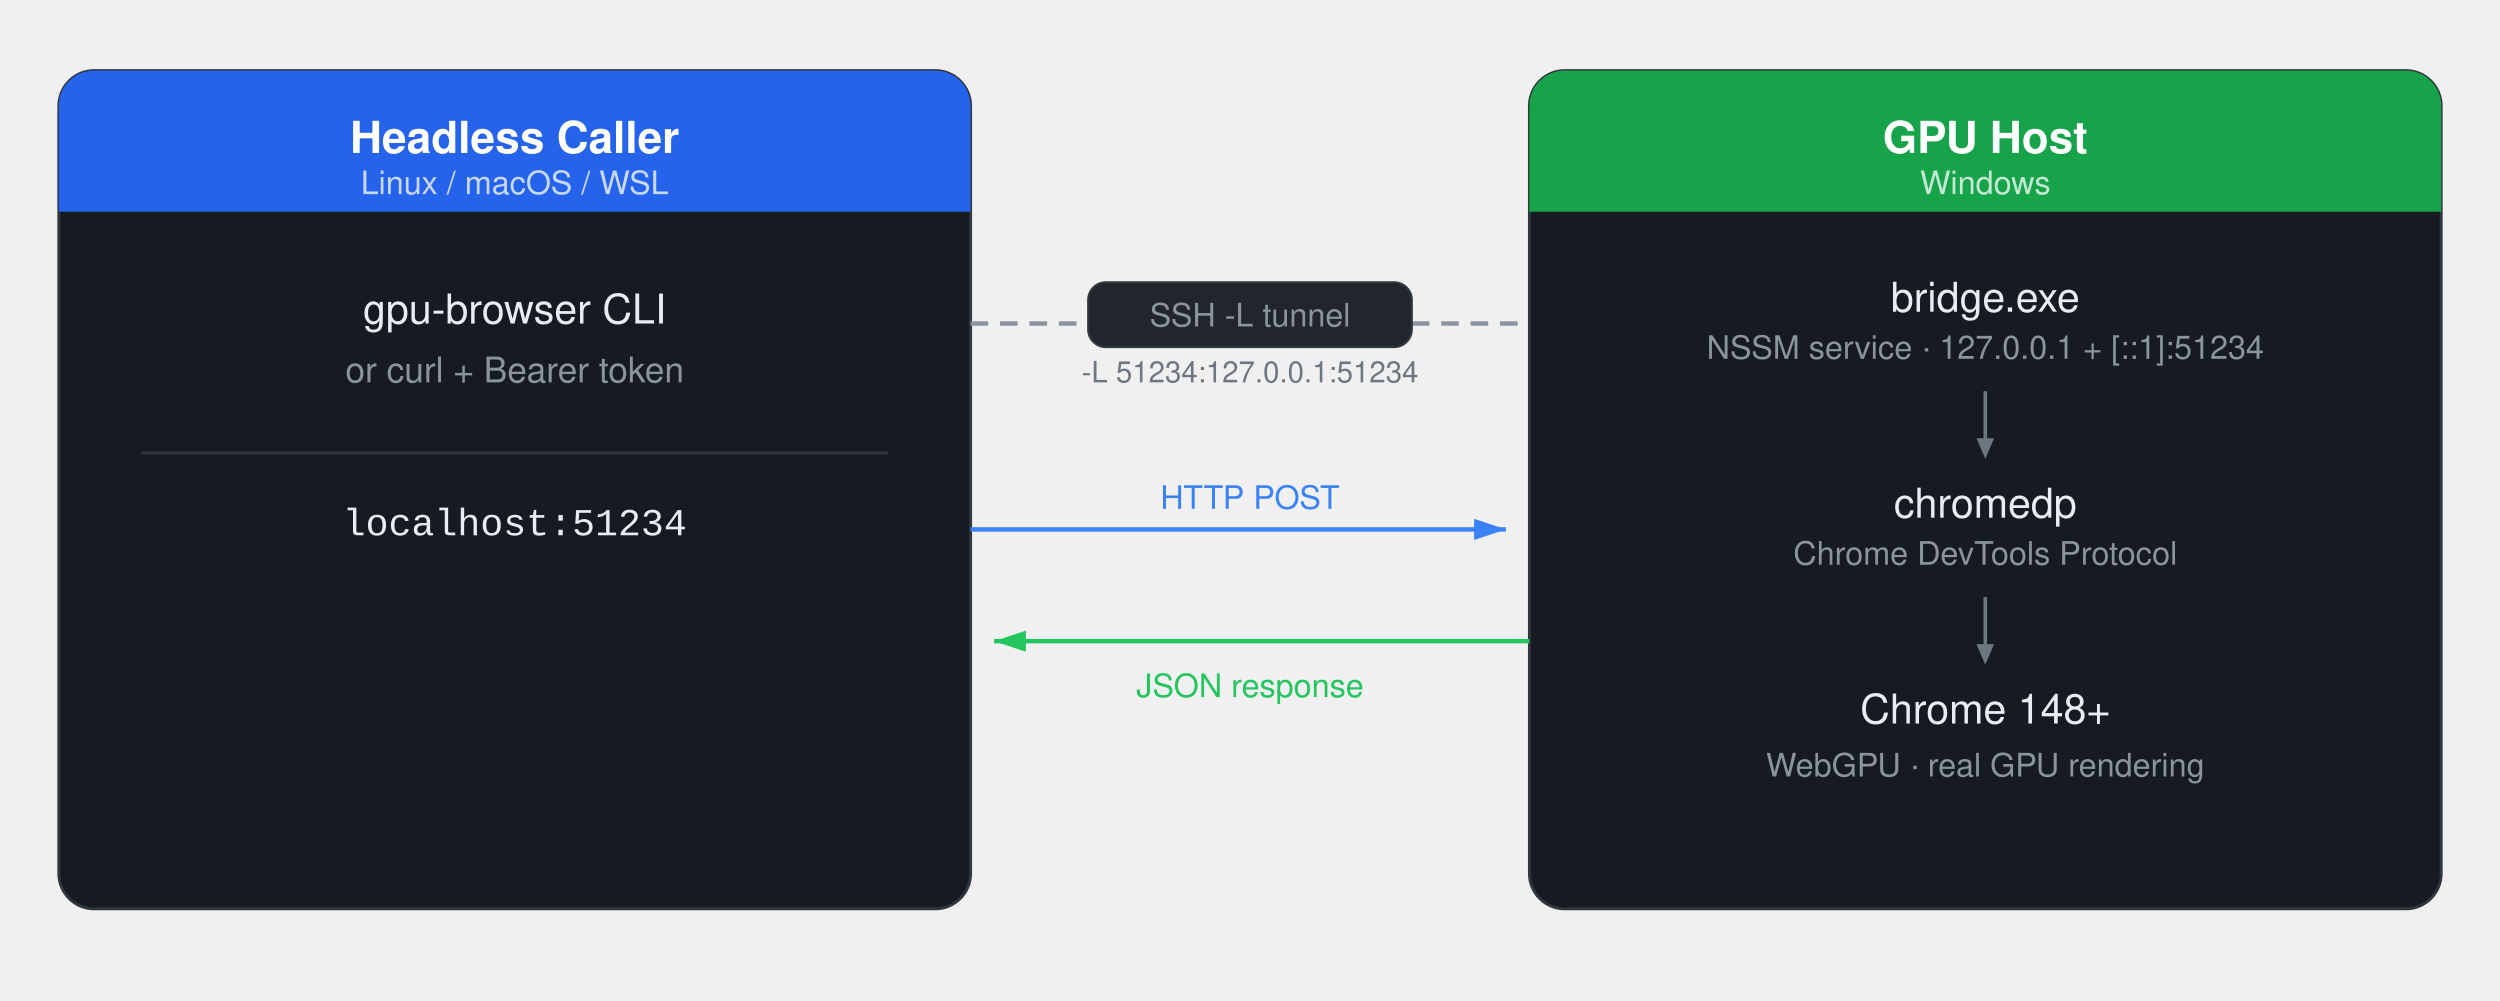
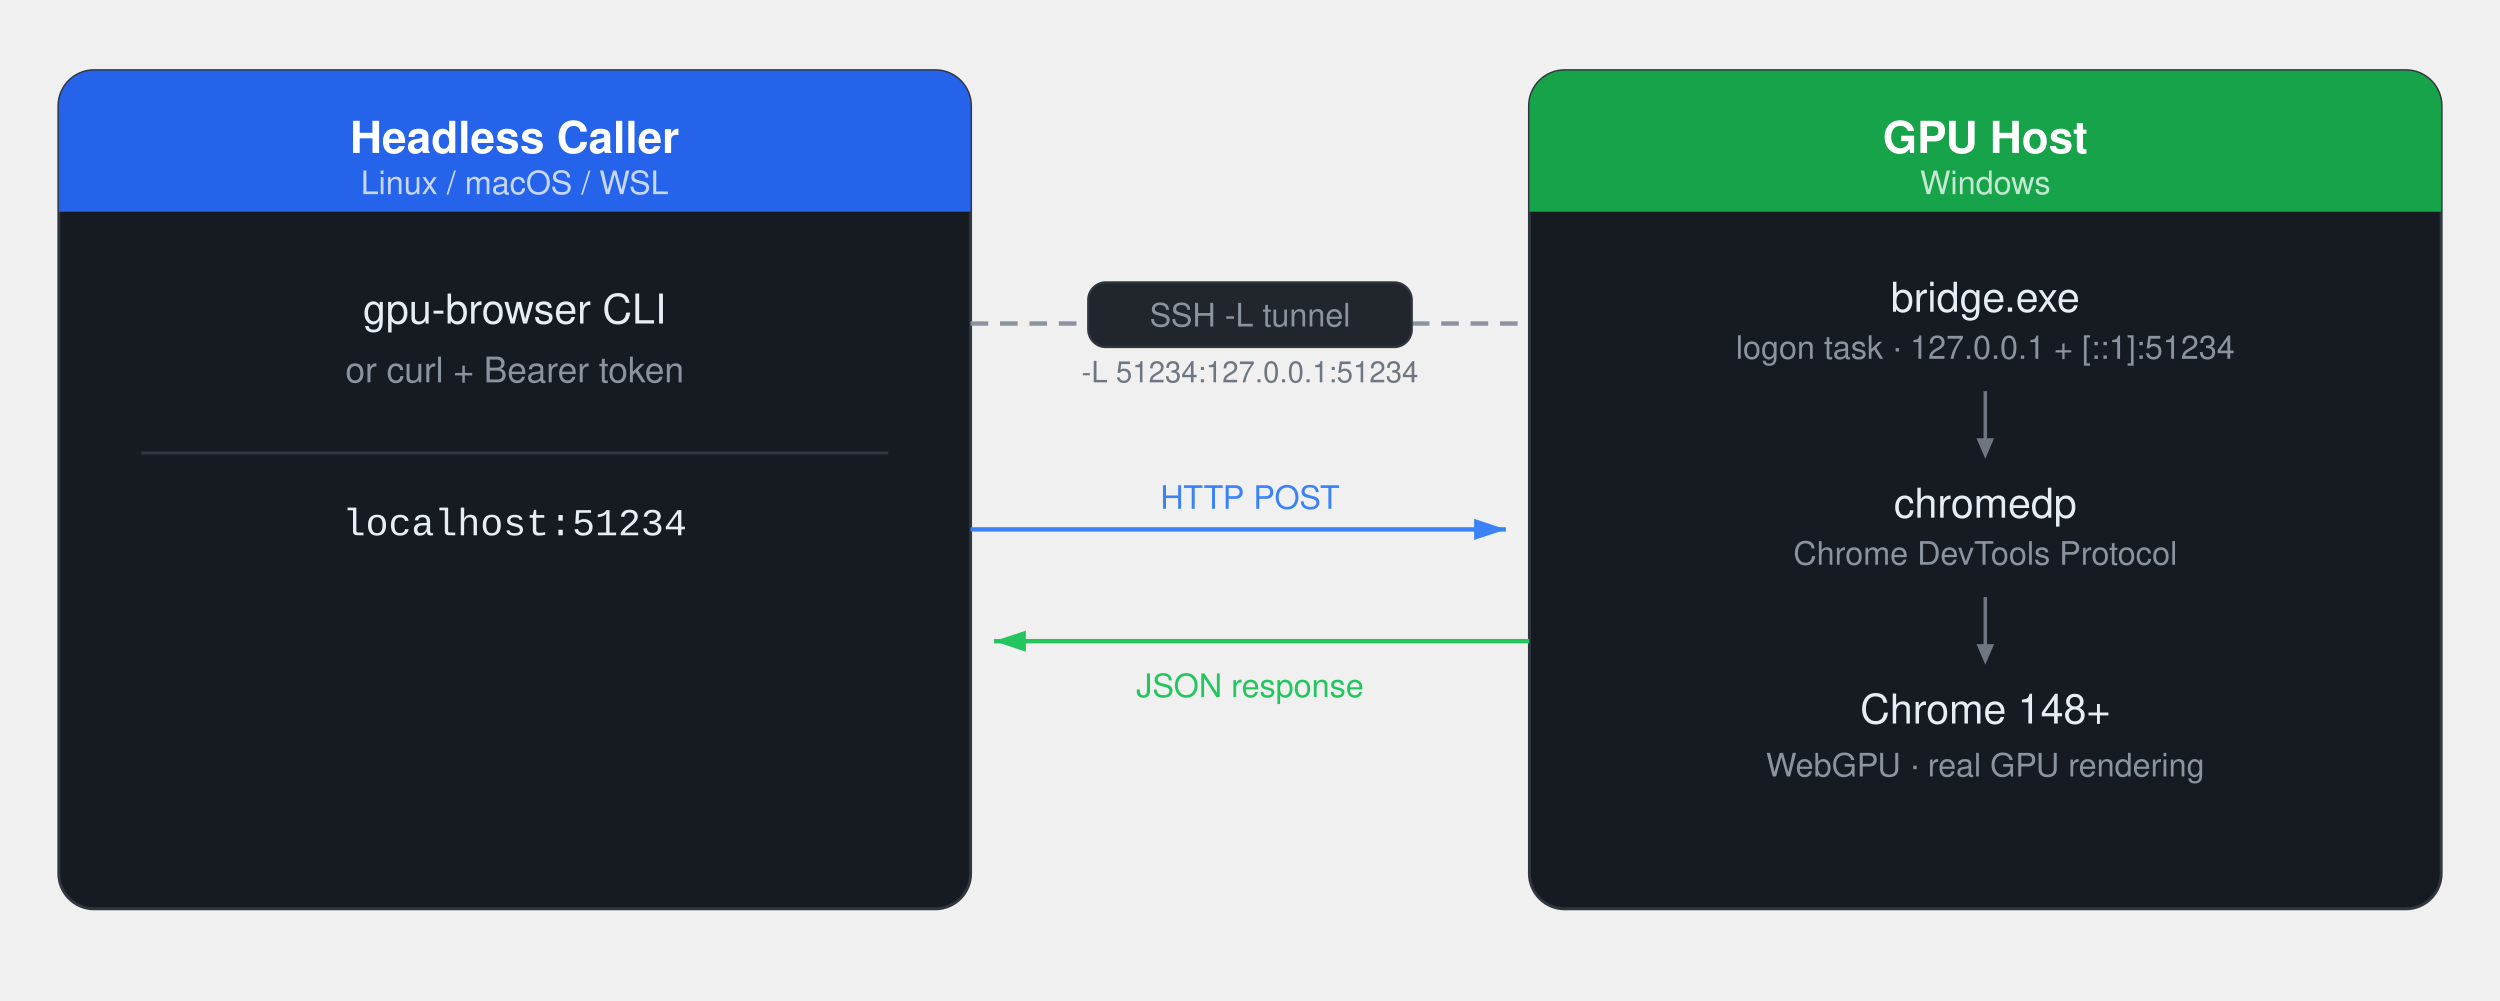
<svg xmlns="http://www.w3.org/2000/svg" viewBox="0 0 850 340">
  <style>
    text { font-family: -apple-system, BlinkMacSystemFont, 'Segoe UI', Helvetica, Arial, sans-serif; }
    .mono { font-family: 'SFMono-Regular', Consolas, 'Liberation Mono', Menlo, monospace; }
  </style>
  <defs>
    <marker id="ah-blue" viewBox="0 0 10 7" refX="9" refY="3.5" markerWidth="8" markerHeight="6" orient="auto">
      <polygon points="0,0.5 9,3.5 0,6.5" fill="#3b82f6" />
    </marker>
    <marker id="ah-green" viewBox="0 0 10 7" refX="9" refY="3.5" markerWidth="8" markerHeight="6" orient="auto">
      <polygon points="0,0.5 9,3.5 0,6.5" fill="#22c55e" />
    </marker>
  </defs>
  <rect x="20" y="24" width="310" height="285" rx="12" fill="#161b22" stroke="#30363d" />
  <path d="M20,36 A12,12 0 0 1 32,24 L318,24 A12,12 0 0 1 330,36 L330,72 L20,72Z" fill="#2563eb" />
  <text x="175" y="52" text-anchor="middle" fill="#fff" font-size="15" font-weight="600">Headless Caller</text>
  <text x="175" y="66" text-anchor="middle" fill="rgba(255,255,255,0.75)" font-size="11">Linux / macOS / WSL</text>
  <text x="175" y="110" text-anchor="middle" fill="#e6edf3" font-size="14" font-weight="500">gpu-browser CLI</text>
  <text x="175" y="130" text-anchor="middle" fill="#8b949e" font-size="12">or curl + Bearer token</text>
  <line x1="48" y1="154" x2="302" y2="154" stroke="#30363d" />
  <text x="175" y="182" text-anchor="middle" fill="#e6edf3" font-size="13" font-weight="500" class="mono">localhost:51234</text>
  <rect x="520" y="24" width="310" height="285" rx="12" fill="#161b22" stroke="#30363d" />
  <path d="M520,36 A12,12 0 0 1 532,24 L818,24 A12,12 0 0 1 830,36 L830,72 L520,72Z" fill="#16a34a" />
  <text x="675" y="52" text-anchor="middle" fill="#fff" font-size="15" font-weight="600">GPU Host</text>
  <text x="675" y="66" text-anchor="middle" fill="rgba(255,255,255,0.75)" font-size="11">Windows</text>
  <text x="675" y="106" text-anchor="middle" fill="#e6edf3" font-size="14" font-weight="500">bridge.exe</text>
-   <text x="675" y="122" text-anchor="middle" fill="#8b949e" font-size="11">NSSM service · 127.0.0.1 + [::1]:51234</text>
+   <text x="675" y="122" text-anchor="middle" fill="#8b949e" font-size="11">logon task · 127.0.0.1 + [::1]:51234</text>
  <line x1="675" y1="133" x2="675" y2="152" stroke="#6e7681" stroke-width="1.2" />
  <polygon points="672,149 675,156 678,149" fill="#6e7681" />
  <text x="675" y="176" text-anchor="middle" fill="#e6edf3" font-size="14" font-weight="500">chromedp</text>
  <text x="675" y="192" text-anchor="middle" fill="#8b949e" font-size="11">Chrome DevTools Protocol</text>
  <line x1="675" y1="203" x2="675" y2="222" stroke="#6e7681" stroke-width="1.2" />
  <polygon points="672,219 675,226 678,219" fill="#6e7681" />
  <text x="675" y="246" text-anchor="middle" fill="#e6edf3" font-size="14" font-weight="500">Chrome 148+</text>
  <text x="675" y="264" text-anchor="middle" fill="#8b949e" font-size="11">WebGPU · real GPU rendering</text>
  <line x1="330" y1="110" x2="520" y2="110" stroke="#8b949e" stroke-width="1.5" stroke-dasharray="6,4" />
  <rect x="370" y="96" width="110" height="22" rx="6" fill="#21262d" stroke="#30363d" stroke-width="0.75" />
  <text x="425" y="111" text-anchor="middle" fill="#8b949e" font-size="11" font-weight="500">SSH -L tunnel</text>
  <text x="425" y="130" text-anchor="middle" fill="#6e7681" font-size="10">-L 51234:127.0.0.1:51234</text>
  <line x1="330" y1="180" x2="512" y2="180" stroke="#3b82f6" stroke-width="1.5" marker-end="url(#ah-blue)" />
  <text x="425" y="173" text-anchor="middle" fill="#3b82f6" font-size="11" font-weight="500">HTTP POST</text>
  <line x1="520" y1="218" x2="338" y2="218" stroke="#22c55e" stroke-width="1.5" marker-end="url(#ah-green)" />
  <text x="425" y="237" text-anchor="middle" fill="#22c55e" font-size="11" font-weight="500">JSON response</text>
</svg>
